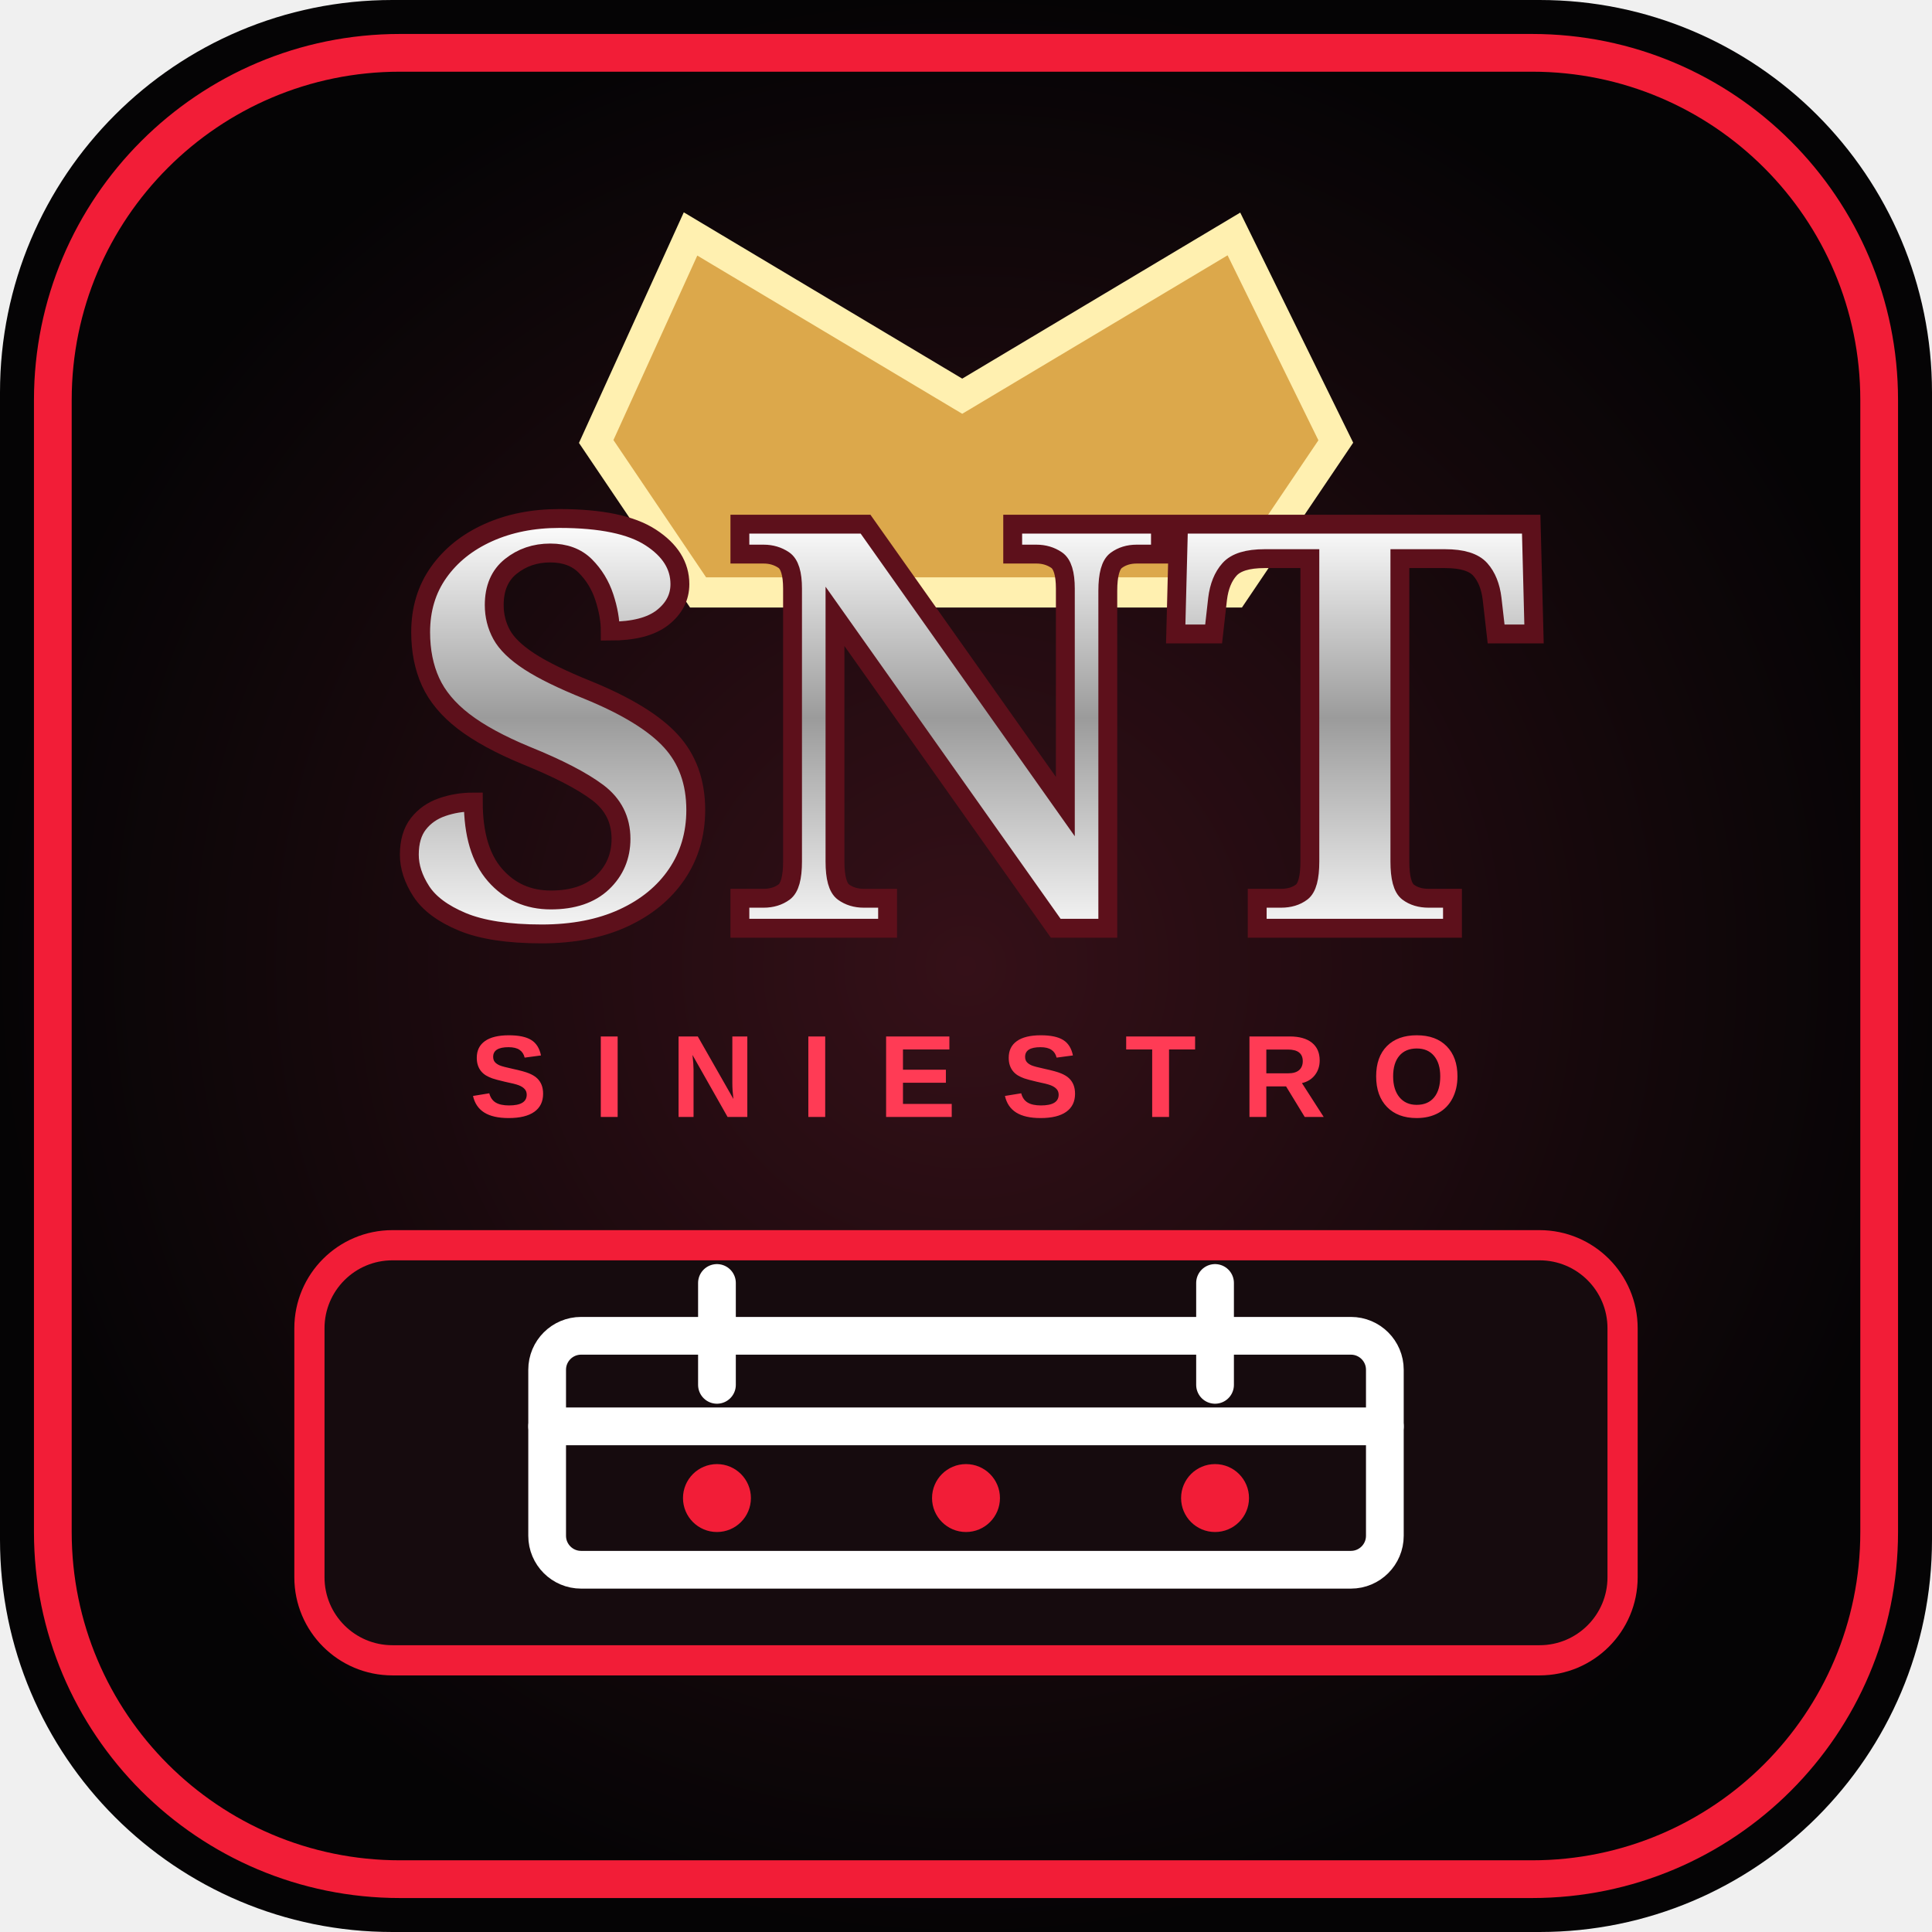
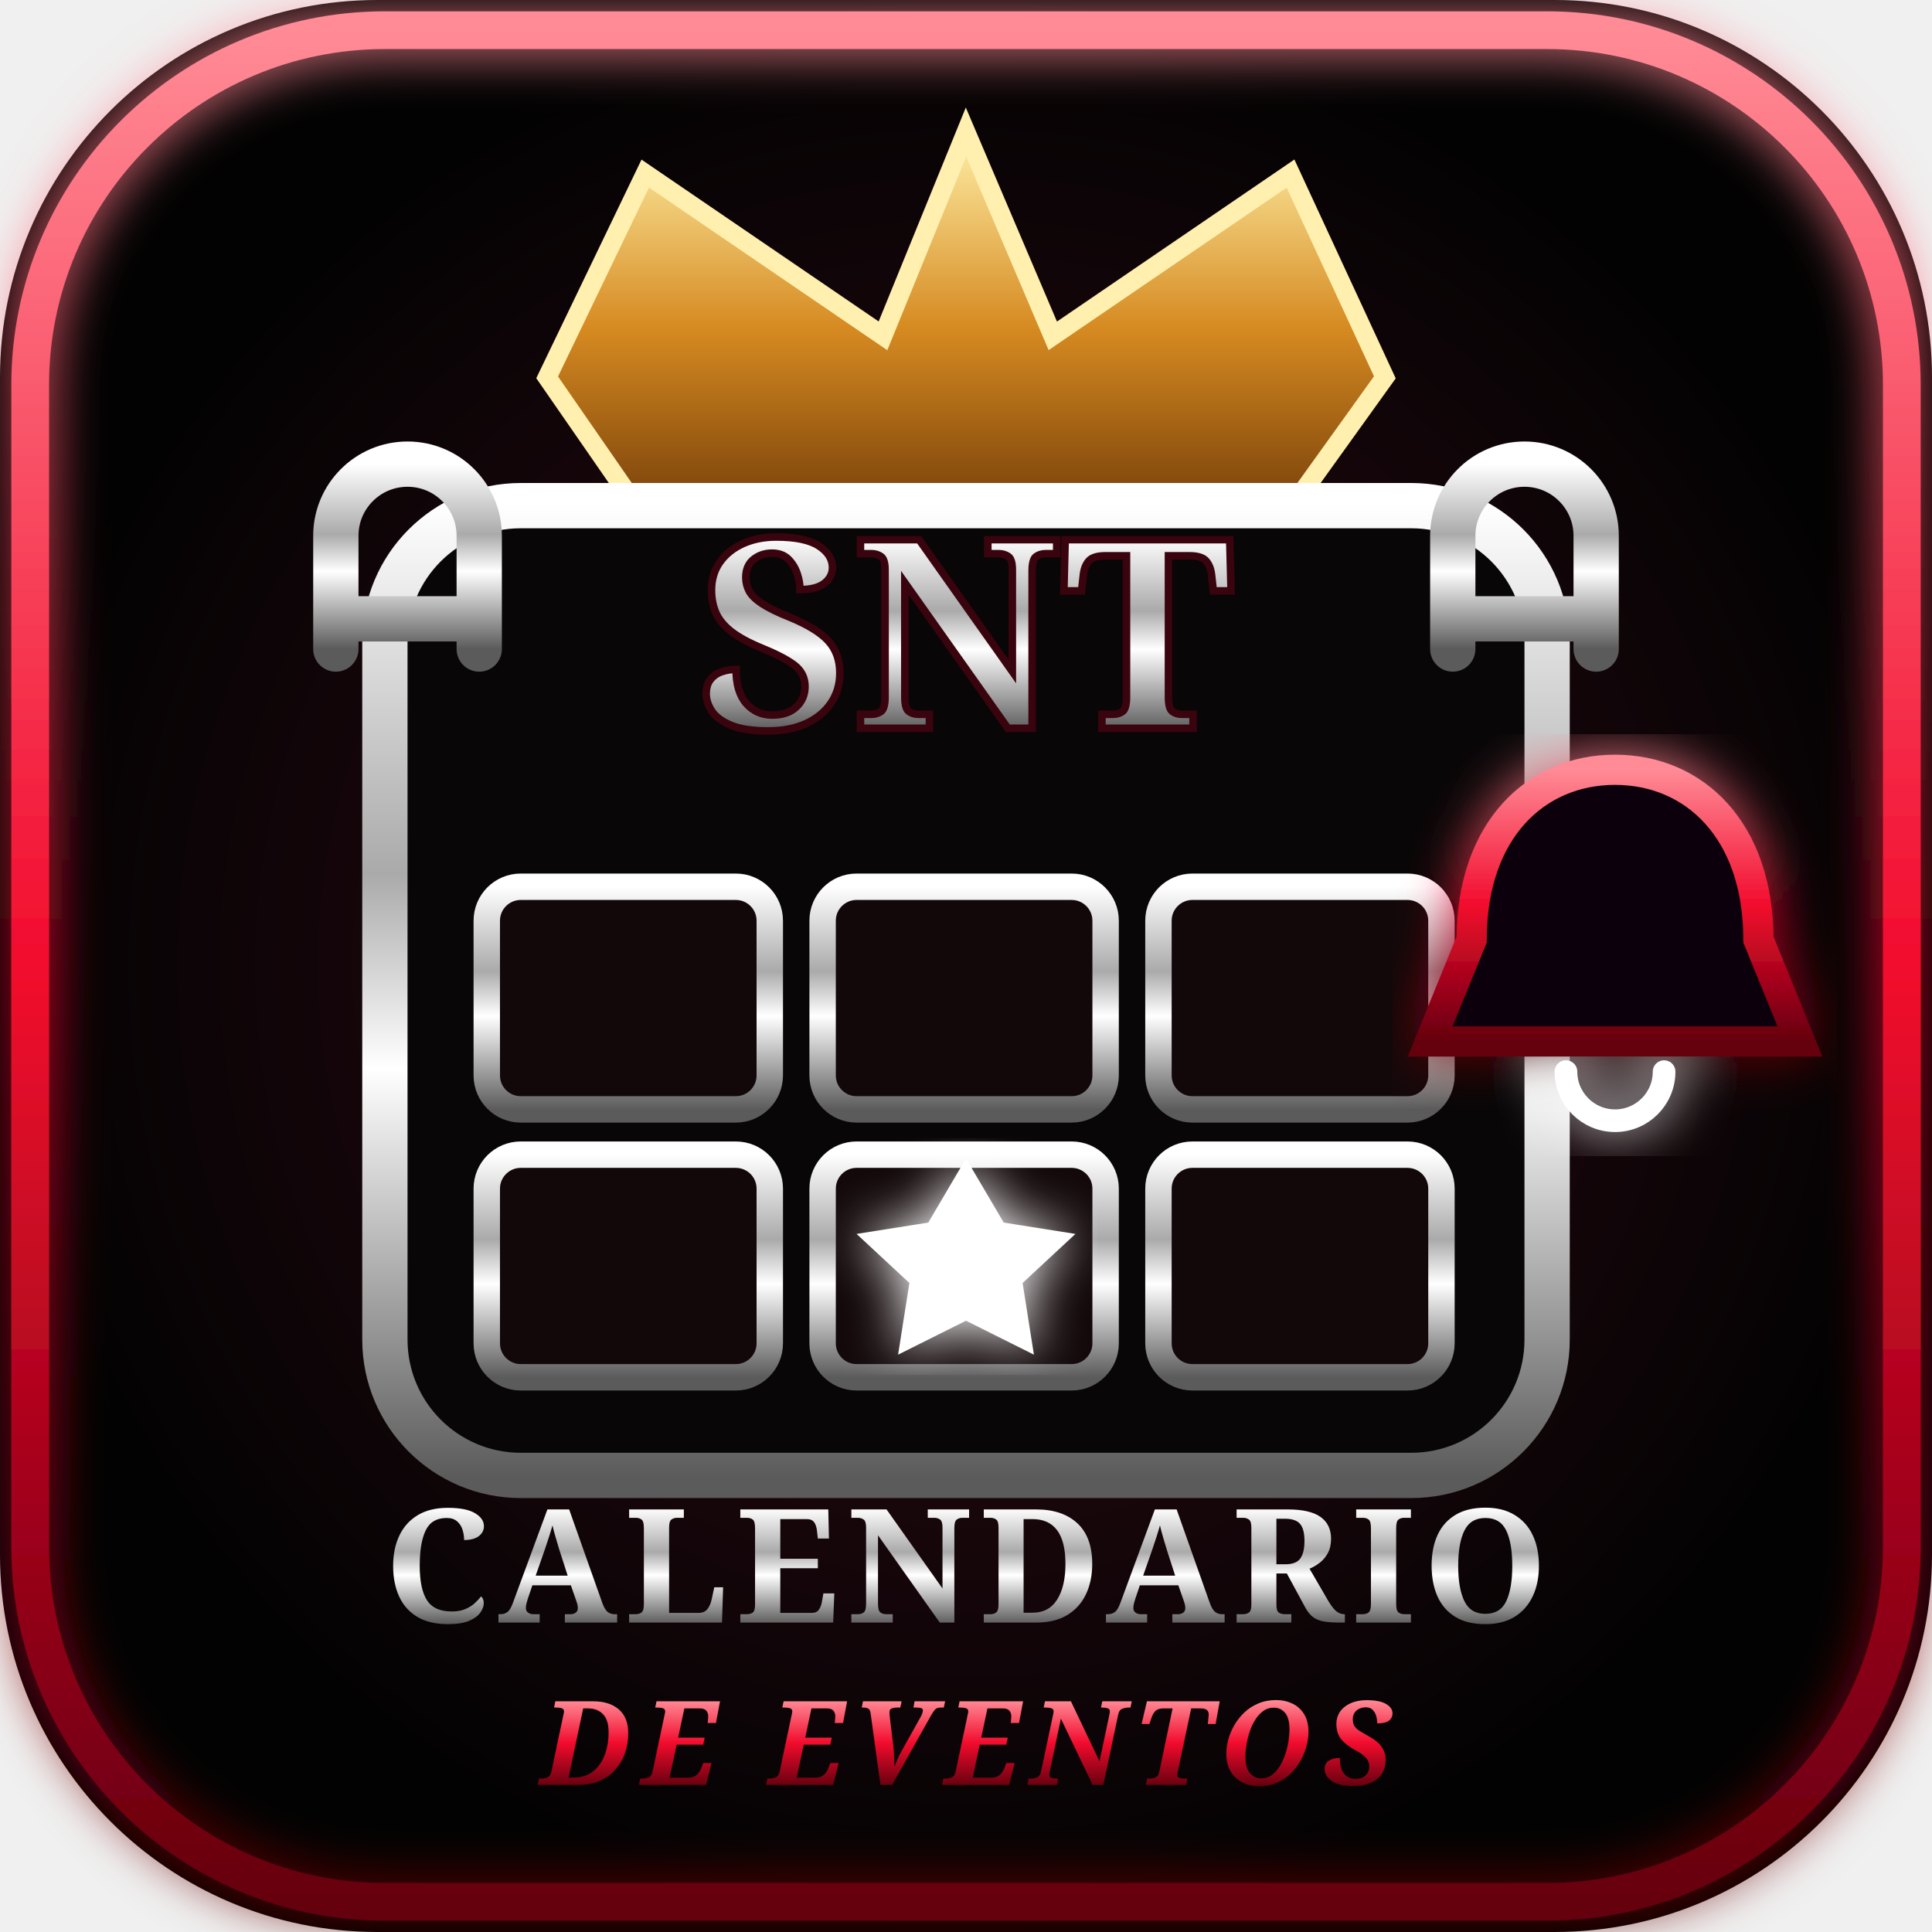
<svg xmlns="http://www.w3.org/2000/svg" viewBox="0 0 512 512">
  <defs>
    <radialGradient id="bg">
-       <stop stop-color="#351018" />
-       <stop offset="1" stop-color="#050405" />
+       <stop stop-color="#310912" />
+       <stop offset=".72" stop-color="#100508" />
+       <stop offset="1" stop-color="#020202" />
    </radialGradient>
-     <linearGradient id="metal" x2="0" y2="1">
+     <linearGradient id="silver" x2="0" y2="1">
      <stop stop-color="#fff" />
-       <stop offset=".48" stop-color="#9b9b9b" />
-       <stop offset="1" stop-color="#f7f7f7" />
+       <stop offset=".38" stop-color="#aaa" />
+       <stop offset=".58" stop-color="#fff" />
+       <stop offset="1" stop-color="#5b5b5b" />
    </linearGradient>
+     <linearGradient id="red" x2="0" y2="1">
+       <stop stop-color="#ff8b96" />
+       <stop offset=".5" stop-color="#f20b2d" />
+       <stop offset="1" stop-color="#65000e" />
+     </linearGradient>
+     <linearGradient id="gold" x2="0" y2="1">
+       <stop stop-color="#fff0a7" />
+       <stop offset=".5" stop-color="#d68a21" />
+       <stop offset="1" stop-color="#713b08" />
+     </linearGradient>
+     <filter id="glow">
+       <feGaussianBlur stdDeviation="7" result="b" />
+       <feMerge>
+         <feMergeNode in="b" />
+         <feMergeNode in="SourceGraphic" />
+       </feMerge>
+     </filter>
  </defs>
-   <rect width="512" height="512" rx="104" fill="url(#bg)" />
-   <rect x="14" y="14" width="484" height="484" rx="92" fill="none" stroke="#f21d37" stroke-width="10" />
-   <path d="M158 117 183 62l72 43 72-43 27 55-27 40H185z" fill="#dca84b" stroke="#fff0b0" stroke-width="8" />
-   <text x="256" y="246" font-family="Georgia,serif" font-size="150" font-weight="bold" text-anchor="middle" fill="url(#metal)" stroke="#5d101b" stroke-width="5">SNT</text>
-   <text x="256" y="296" font-family="Arial,sans-serif" font-size="31" font-weight="bold" letter-spacing="12" text-anchor="middle" fill="#ff3b55">SINIESTRO</text>
-   <rect x="82" y="330" width="348" height="110" rx="22" fill="#160b0e" stroke="#f21d37" stroke-width="8" />
-   <g fill="none" stroke="#fff" stroke-width="10" stroke-linecap="round">
-     <rect x="145" y="354" width="222" height="62" rx="9" />
-     <path d="M190 340v27m132-27v27M145 378h222" />
+   <rect width="512" height="512" rx="100" fill="url(#bg)" />
+   <rect x="8" y="8" width="496" height="496" rx="94" fill="none" stroke="url(#red)" stroke-width="10" filter="url(#glow)" />
+   <path d="M145 100 171 46l63 43 22-54 23 54 63-43 25 54-28 39H172z" fill="url(#gold)" stroke="#fff0b0" stroke-width="5" />
+   <rect x="102" y="134" width="308" height="257" rx="36" fill="#080607" stroke="url(#silver)" stroke-width="12" />
+   <path d="M116 215h280" stroke="url(#red)" stroke-width="9" filter="url(#glow)" />
+   <text x="256" y="193" text-anchor="middle" font-family="Georgia,serif" font-weight="bold" font-size="70" fill="url(#silver)" stroke="#39040d" stroke-width="2">SNT</text>
+   <g fill="#12080a" stroke="url(#silver)" stroke-width="7">
+     <rect x="129" y="235" width="75" height="59" rx="9" />
+     <rect x="218" y="235" width="75" height="59" rx="9" />
+     <rect x="307" y="235" width="75" height="59" rx="9" />
+     <rect x="129" y="306" width="75" height="59" rx="9" />
+     <rect x="218" y="306" width="75" height="59" rx="9" />
+     <rect x="307" y="306" width="75" height="59" rx="9" />
  </g>
-   <g fill="#f21d37">
-     <circle cx="190" cy="397" r="9" />
-     <circle cx="256" cy="397" r="9" />
-     <circle cx="322" cy="397" r="9" />
+   <path d="M256 307l10 17 19 3-14 13 3 19-18-9-18 9 3-19-14-13 19-3z" fill="#fff" filter="url(#glow)" />
+   <path d="M89 172v-30a19 19 0 0 1 38 0v30m-38-8h38" fill="none" stroke="url(#silver)" stroke-width="12" stroke-linecap="round" />
+   <path d="M385 172v-30a19 19 0 0 1 38 0v30m-38-8h38" fill="none" stroke="url(#silver)" stroke-width="12" stroke-linecap="round" />
+   <g transform="translate(390 205)" filter="url(#glow)">
+     <path d="M0 44c0-29 17-45 38-45s38 16 38 45l11 27H-11z" fill="#090607" stroke="url(#red)" stroke-width="8" />
+     <path d="M25 79a13 13 0 0 0 26 0" fill="none" stroke="#fff" stroke-width="6" stroke-linecap="round" />
  </g>
+   <text x="256" y="430" text-anchor="middle" font-family="Georgia,serif" font-size="42" font-weight="bold" letter-spacing="2" fill="url(#silver)">CALENDARIO</text>
+   <text x="256" y="473" text-anchor="middle" font-family="Georgia,serif" font-size="31" font-style="italic" font-weight="bold" letter-spacing="3" fill="url(#red)">DE EVENTOS</text>
</svg>
